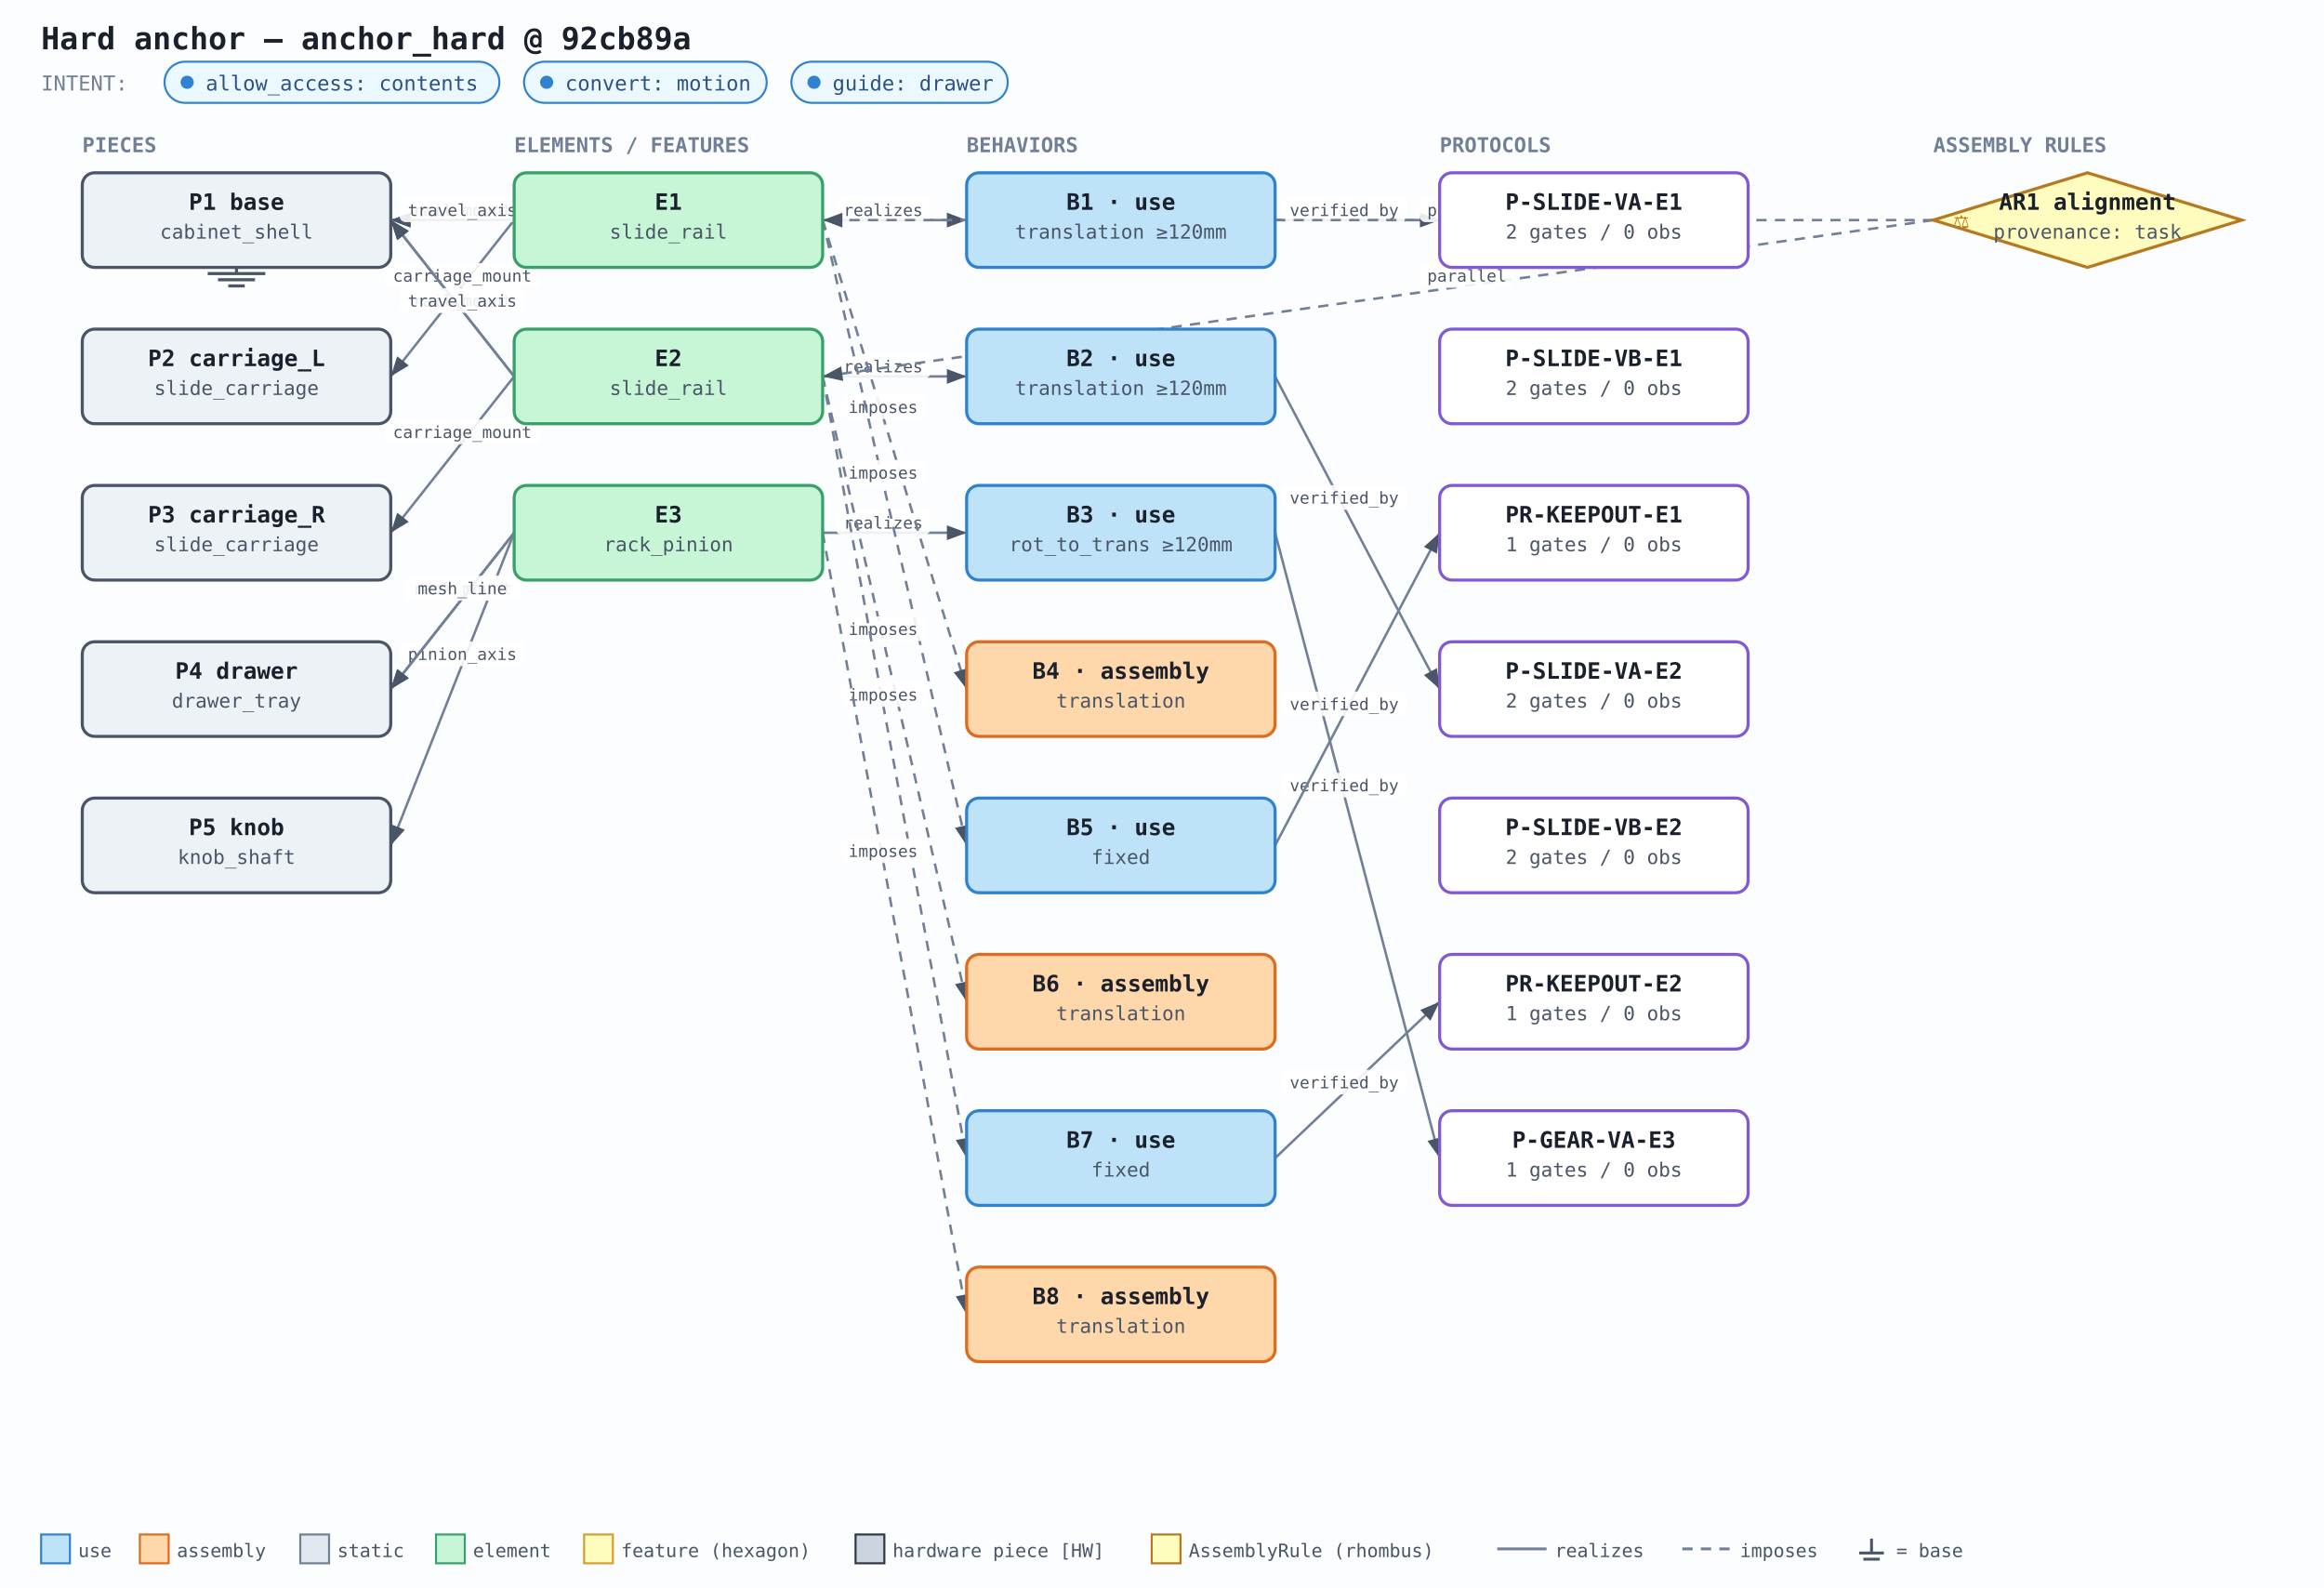
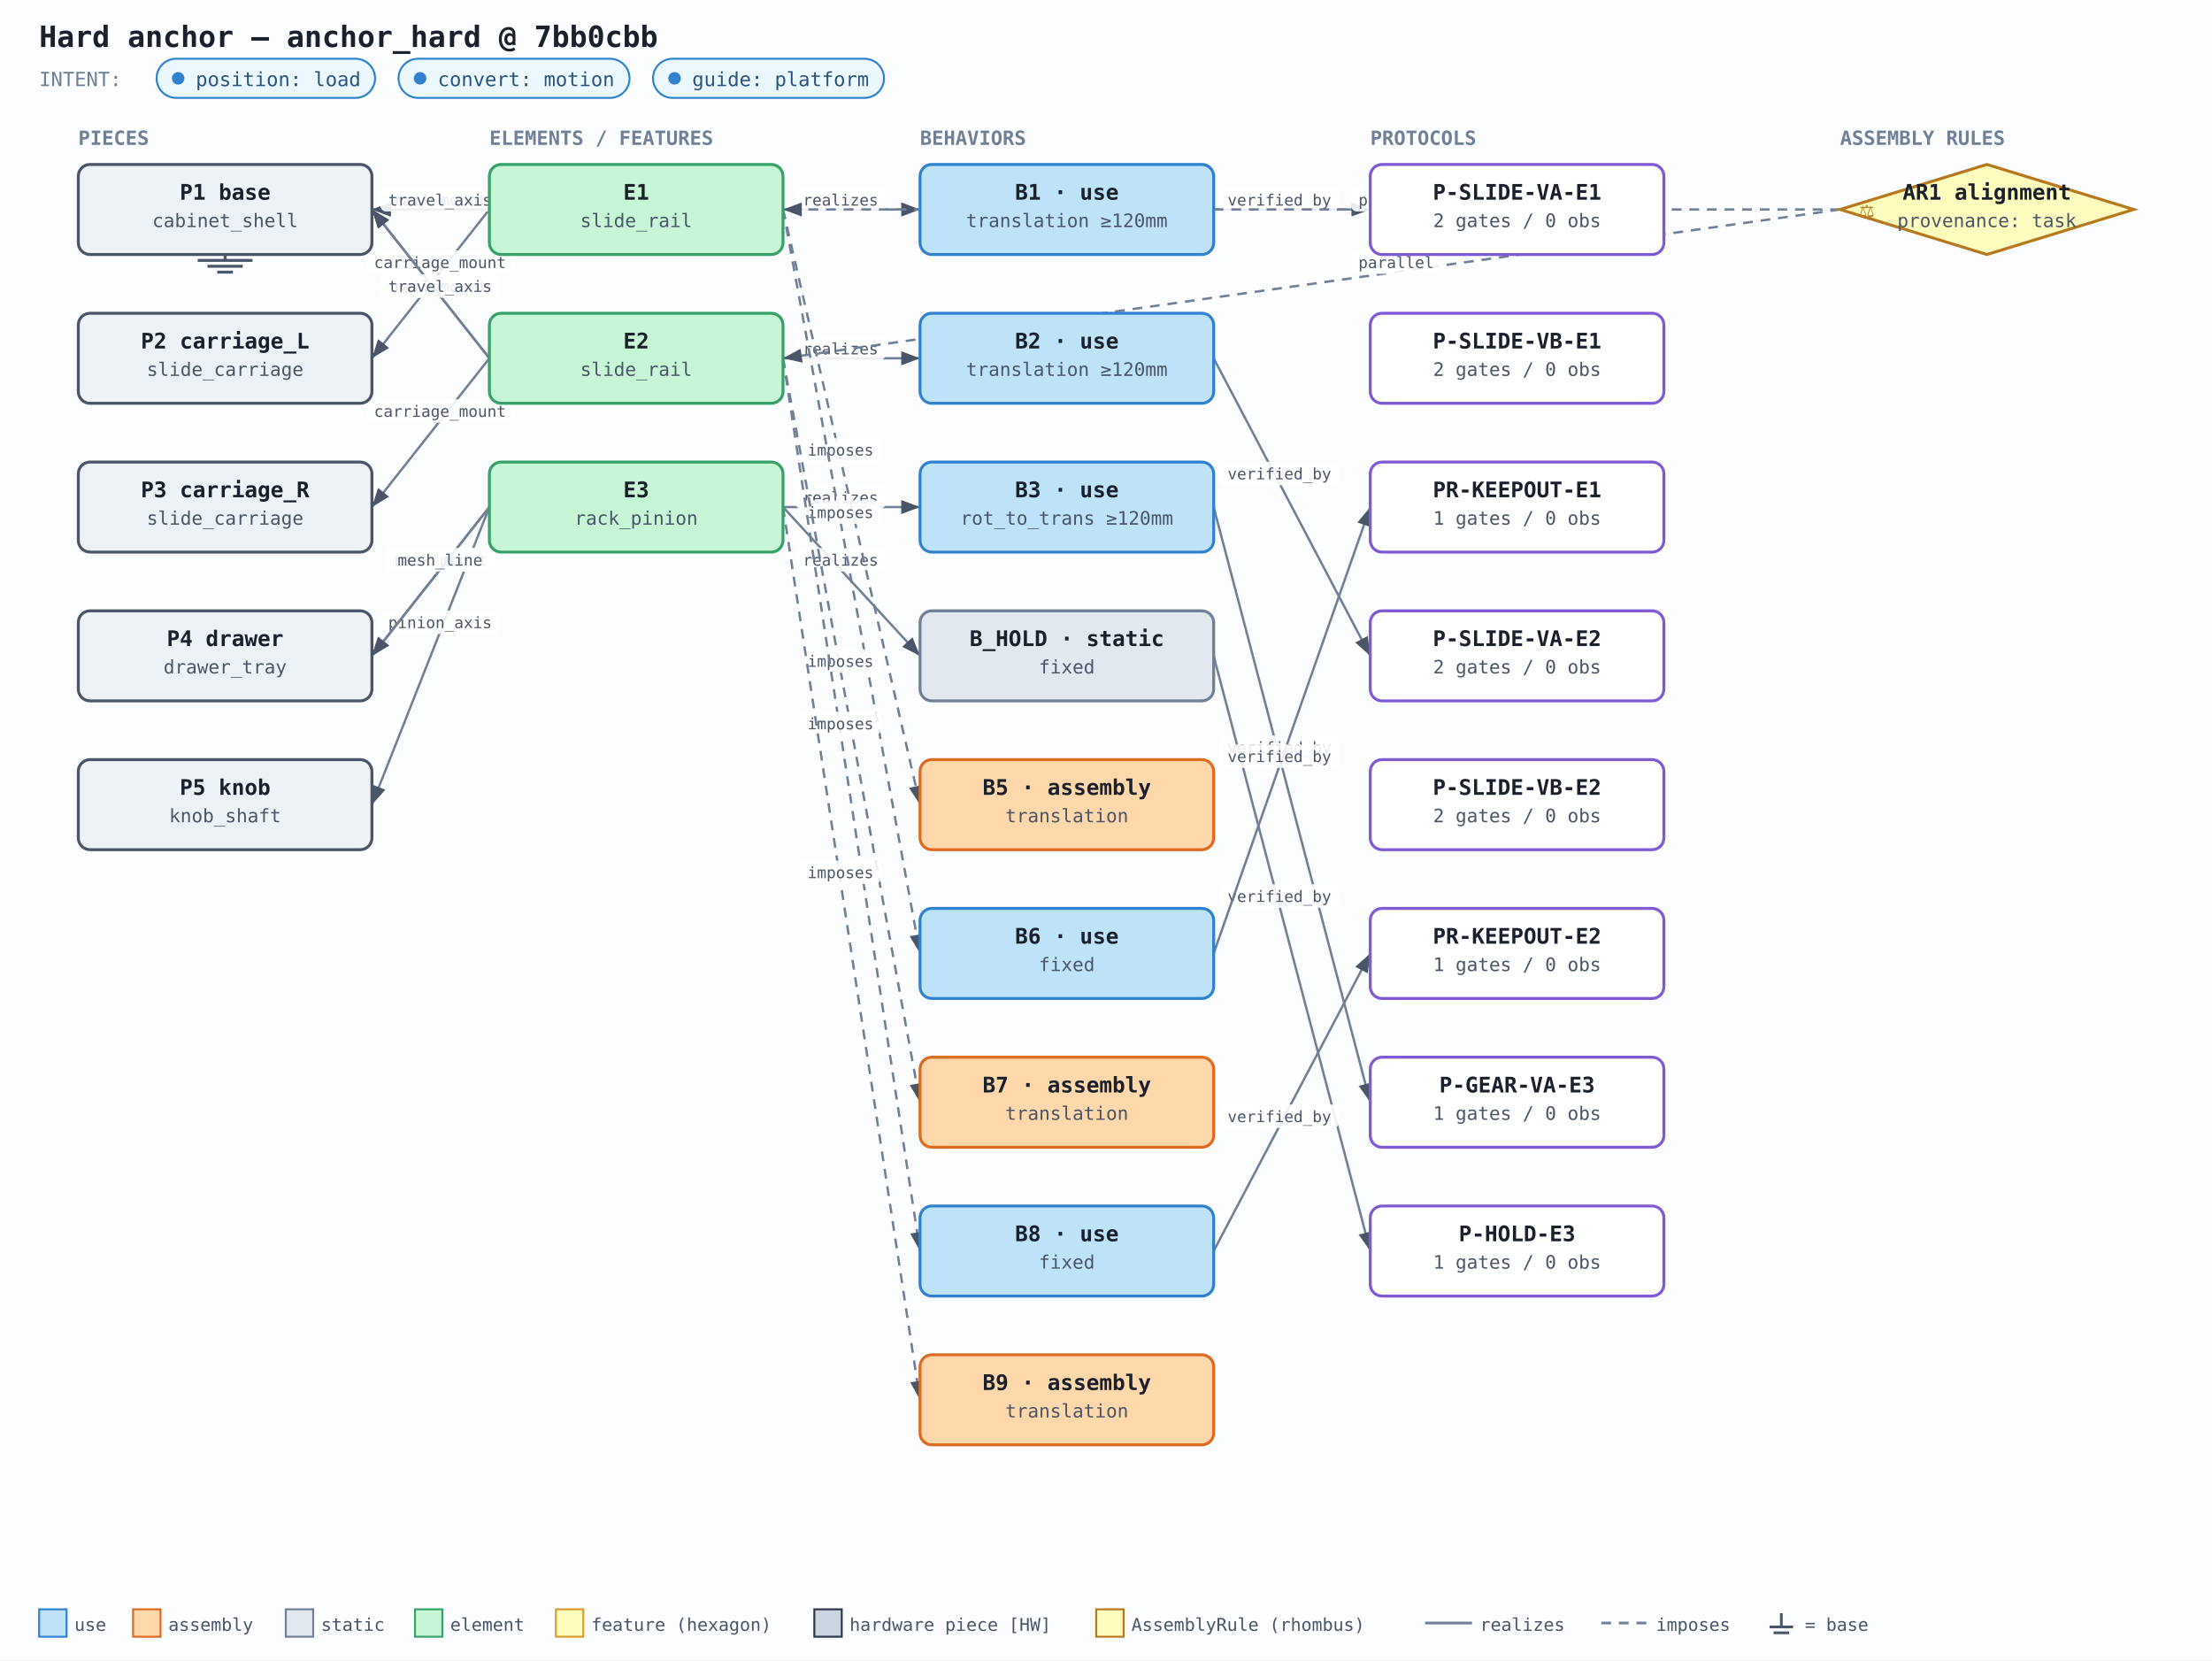
- <svg xmlns="http://www.w3.org/2000/svg" width="1130" height="772" font-family="monospace" viewBox="0 0 1130 772">
-   <rect width="1130" height="772" fill="#fbfdff" />
+ <svg xmlns="http://www.w3.org/2000/svg" width="1130" height="848" font-family="monospace" viewBox="0 0 1130 848">
+   <rect width="1130" height="848" fill="#fbfdff" />
  <defs>
    <marker id="arw" markerWidth="9" markerHeight="9" refX="8" refY="3" orient="auto">
      <path d="M0,0 L8,3 L0,6 Z" fill="#4a5568" />
    </marker>
    <marker id="arwN" markerWidth="9" markerHeight="9" refX="8" refY="3" orient="auto">
      <path d="M0,0 L8,3 L0,6 Z" fill="#e53e3e" />
    </marker>
  </defs>
-   <text x="20" y="24" font-size="15" font-weight="bold" fill="#1a202c">Hard anchor — anchor_hard @ 92cb89a</text>
+   <text x="20" y="24" font-size="15" font-weight="bold" fill="#1a202c">Hard anchor — anchor_hard @ 7bb0cbb</text>
  <text x="40" y="74" font-size="10" font-weight="bold" fill="#718096">PIECES</text>
  <text x="250" y="74" font-size="10" font-weight="bold" fill="#718096">ELEMENTS / FEATURES</text>
  <text x="470" y="74" font-size="10" font-weight="bold" fill="#718096">BEHAVIORS</text>
  <text x="700" y="74" font-size="10" font-weight="bold" fill="#718096">PROTOCOLS</text>
  <text x="940" y="74" font-size="10" font-weight="bold" fill="#718096">ASSEMBLY RULES</text>
  <text x="20" y="44" font-size="10" fill="#718096">INTENT:</text>
-   <rect x="80" y="30" width="162.8" height="20" rx="10" fill="#ebf8ff" stroke="#3182ce" />
+   <rect x="80" y="30" width="111.6" height="20" rx="10" fill="#ebf8ff" stroke="#3182ce" />
  <circle cx="91" cy="40" r="3.2" fill="#3182ce" />
-   <text x="100" y="44" font-size="10" fill="#2c5282">allow_access: contents</text>
-   <rect x="254.8" y="30" width="118.0" height="20" rx="10" fill="#ebf8ff" stroke="#3182ce" />
-   <circle cx="265.8" cy="40" r="3.2" fill="#3182ce" />
-   <text x="274.8" y="44" font-size="10" fill="#2c5282">convert: motion</text>
-   <rect x="384.8" y="30" width="105.2" height="20" rx="10" fill="#ebf8ff" stroke="#3182ce" />
-   <circle cx="395.8" cy="40" r="3.2" fill="#3182ce" />
-   <text x="404.8" y="44" font-size="10" fill="#2c5282">guide: drawer</text>
+   <text x="100" y="44" font-size="10" fill="#2c5282">position: load</text>
+   <rect x="203.6" y="30" width="118.0" height="20" rx="10" fill="#ebf8ff" stroke="#3182ce" />
+   <circle cx="214.6" cy="40" r="3.2" fill="#3182ce" />
+   <text x="223.6" y="44" font-size="10" fill="#2c5282">convert: motion</text>
+   <rect x="333.6" y="30" width="118.0" height="20" rx="10" fill="#ebf8ff" stroke="#3182ce" />
+   <circle cx="344.6" cy="40" r="3.2" fill="#3182ce" />
+   <text x="353.6" y="44" font-size="10" fill="#2c5282">guide: platform</text>
  <line x1="400" y1="107.0" x2="470" y2="107.0" stroke="#718096" stroke-width="1.2" marker-end="url(#arw)" />
  <rect x="406.4" y="96.0" width="46.0" height="12" rx="3" fill="#ffffff" fill-opacity="0.88" />
  <text x="429.4" y="105.0" font-size="8" fill="#4a5568" text-anchor="middle">realizes</text>
  <line x1="620" y1="107.0" x2="700" y2="107.0" stroke="#718096" stroke-width="1.2" marker-end="url(#arw)" />
  <rect x="623.1" y="96.0" width="61.0" height="12" rx="3" fill="#ffffff" fill-opacity="0.88" />
  <text x="653.6" y="105.0" font-size="8" fill="#4a5568" text-anchor="middle">verified_by</text>
  <line x1="400" y1="183.0" x2="470" y2="183.0" stroke="#718096" stroke-width="1.2" marker-end="url(#arw)" />
  <rect x="406.4" y="172.0" width="46.0" height="12" rx="3" fill="#ffffff" fill-opacity="0.88" />
  <text x="429.4" y="181.0" font-size="8" fill="#4a5568" text-anchor="middle">realizes</text>
  <line x1="620" y1="183.0" x2="700" y2="335.0" stroke="#718096" stroke-width="1.2" marker-end="url(#arw)" />
  <rect x="623.1" y="235.84" width="61.0" height="12" rx="3" fill="#ffffff" fill-opacity="0.88" />
  <text x="653.6" y="244.84" font-size="8" fill="#4a5568" text-anchor="middle">verified_by</text>
  <line x1="400" y1="259.0" x2="470" y2="259.0" stroke="#718096" stroke-width="1.2" marker-end="url(#arw)" />
  <rect x="406.4" y="248.0" width="46.0" height="12" rx="3" fill="#ffffff" fill-opacity="0.88" />
  <text x="429.4" y="257.0" font-size="8" fill="#4a5568" text-anchor="middle">realizes</text>
  <line x1="620" y1="259.0" x2="700" y2="563.0" stroke="#718096" stroke-width="1.2" marker-end="url(#arw)" />
  <rect x="623.1" y="375.68" width="61.0" height="12" rx="3" fill="#ffffff" fill-opacity="0.88" />
  <text x="653.6" y="384.68" font-size="8" fill="#4a5568" text-anchor="middle">verified_by</text>
-   <line x1="400" y1="107.0" x2="470" y2="335.0" stroke="#718096" stroke-width="1.2" stroke-dasharray="5,4" marker-end="url(#arw)" />
-   <rect x="408.9" y="191.76" width="41.0" height="12" rx="3" fill="#ffffff" fill-opacity="0.88" />
-   <text x="429.4" y="200.76" font-size="8" fill="#4a5568" text-anchor="middle">imposes</text>
+   <line x1="400" y1="259.0" x2="470" y2="335.0" stroke="#718096" stroke-width="1.2" marker-end="url(#arw)" />
+   <rect x="406.4" y="279.92" width="46.0" height="12" rx="3" fill="#ffffff" fill-opacity="0.88" />
+   <text x="429.4" y="288.92" font-size="8" fill="#4a5568" text-anchor="middle">realizes</text>
+   <line x1="620" y1="335.0" x2="700" y2="639.0" stroke="#718096" stroke-width="1.2" marker-end="url(#arw)" />
+   <rect x="623.1" y="451.68" width="61.0" height="12" rx="3" fill="#ffffff" fill-opacity="0.88" />
+   <text x="653.6" y="460.68" font-size="8" fill="#4a5568" text-anchor="middle">verified_by</text>
  <line x1="400" y1="107.0" x2="470" y2="411.0" stroke="#718096" stroke-width="1.2" stroke-dasharray="5,4" marker-end="url(#arw)" />
  <rect x="408.9" y="223.68" width="41.0" height="12" rx="3" fill="#ffffff" fill-opacity="0.88" />
  <text x="429.4" y="232.68" font-size="8" fill="#4a5568" text-anchor="middle">imposes</text>
-   <line x1="620" y1="411.0" x2="700" y2="259.0" stroke="#718096" stroke-width="1.2" marker-end="url(#arw)" />
-   <rect x="623.1" y="336.16" width="61.0" height="12" rx="3" fill="#ffffff" fill-opacity="0.88" />
-   <text x="653.6" y="345.16" font-size="8" fill="#4a5568" text-anchor="middle">verified_by</text>
-   <line x1="400" y1="183.0" x2="470" y2="487.0" stroke="#718096" stroke-width="1.2" stroke-dasharray="5,4" marker-end="url(#arw)" />
-   <rect x="408.9" y="299.68" width="41.0" height="12" rx="3" fill="#ffffff" fill-opacity="0.88" />
-   <text x="429.4" y="308.68" font-size="8" fill="#4a5568" text-anchor="middle">imposes</text>
+   <line x1="400" y1="107.0" x2="470" y2="487.0" stroke="#718096" stroke-width="1.2" stroke-dasharray="5,4" marker-end="url(#arw)" />
+   <rect x="408.9" y="255.6" width="41.0" height="12" rx="3" fill="#ffffff" fill-opacity="0.88" />
+   <text x="429.4" y="264.6" font-size="8" fill="#4a5568" text-anchor="middle">imposes</text>
+   <line x1="620" y1="487.0" x2="700" y2="259.0" stroke="#718096" stroke-width="1.2" marker-end="url(#arw)" />
+   <rect x="623.1" y="380.24" width="61.0" height="12" rx="3" fill="#ffffff" fill-opacity="0.88" />
+   <text x="653.6" y="389.24" font-size="8" fill="#4a5568" text-anchor="middle">verified_by</text>
  <line x1="400" y1="183.0" x2="470" y2="563.0" stroke="#718096" stroke-width="1.2" stroke-dasharray="5,4" marker-end="url(#arw)" />
  <rect x="408.9" y="331.6" width="41.0" height="12" rx="3" fill="#ffffff" fill-opacity="0.88" />
  <text x="429.4" y="340.6" font-size="8" fill="#4a5568" text-anchor="middle">imposes</text>
-   <line x1="620" y1="563.0" x2="700" y2="487.0" stroke="#718096" stroke-width="1.2" marker-end="url(#arw)" />
-   <rect x="623.1" y="520.08" width="61.0" height="12" rx="3" fill="#ffffff" fill-opacity="0.88" />
-   <text x="653.6" y="529.08" font-size="8" fill="#4a5568" text-anchor="middle">verified_by</text>
-   <line x1="400" y1="259.0" x2="470" y2="639.0" stroke="#718096" stroke-width="1.2" stroke-dasharray="5,4" marker-end="url(#arw)" />
-   <rect x="408.9" y="407.6" width="41.0" height="12" rx="3" fill="#ffffff" fill-opacity="0.88" />
-   <text x="429.4" y="416.6" font-size="8" fill="#4a5568" text-anchor="middle">imposes</text>
+   <line x1="400" y1="183.0" x2="470" y2="639.0" stroke="#718096" stroke-width="1.2" stroke-dasharray="5,4" marker-end="url(#arw)" />
+   <rect x="408.9" y="363.52" width="41.0" height="12" rx="3" fill="#ffffff" fill-opacity="0.88" />
+   <text x="429.4" y="372.52" font-size="8" fill="#4a5568" text-anchor="middle">imposes</text>
+   <line x1="620" y1="639.0" x2="700" y2="487.0" stroke="#718096" stroke-width="1.2" marker-end="url(#arw)" />
+   <rect x="623.1" y="564.16" width="61.0" height="12" rx="3" fill="#ffffff" fill-opacity="0.88" />
+   <text x="653.6" y="573.16" font-size="8" fill="#4a5568" text-anchor="middle">verified_by</text>
+   <line x1="400" y1="259.0" x2="470" y2="715.0" stroke="#718096" stroke-width="1.2" stroke-dasharray="5,4" marker-end="url(#arw)" />
+   <rect x="408.9" y="439.52" width="41.0" height="12" rx="3" fill="#ffffff" fill-opacity="0.88" />
+   <text x="429.4" y="448.52" font-size="8" fill="#4a5568" text-anchor="middle">imposes</text>
  <line x1="250" y1="107.0" x2="190" y2="107.0" stroke="#718096" stroke-width="1.2" marker-end="url(#arw)" />
  <rect x="196.8" y="96.0" width="56.0" height="12" rx="3" fill="#ffffff" fill-opacity="0.88" />
  <text x="224.8" y="105.0" font-size="8" fill="#4a5568" text-anchor="middle">rail_mount</text>
  <line x1="250" y1="107.0" x2="190" y2="183.0" stroke="#718096" stroke-width="1.2" marker-end="url(#arw)" />
  <rect x="186.8" y="127.92" width="76.0" height="12" rx="3" fill="#ffffff" fill-opacity="0.88" />
  <text x="224.8" y="136.92" font-size="8" fill="#4a5568" text-anchor="middle">carriage_mount</text>
  <line x1="250" y1="107.0" x2="190" y2="107.0" stroke="#718096" stroke-width="1.2" marker-end="url(#arw)" />
  <rect x="194.3" y="96.0" width="61.0" height="12" rx="3" fill="#ffffff" fill-opacity="0.88" />
  <text x="224.8" y="105.0" font-size="8" fill="#4a5568" text-anchor="middle">travel_axis</text>
  <line x1="250" y1="183.0" x2="190" y2="107.0" stroke="#718096" stroke-width="1.2" marker-end="url(#arw)" />
  <rect x="196.8" y="140.08" width="56.0" height="12" rx="3" fill="#ffffff" fill-opacity="0.88" />
  <text x="224.8" y="149.08" font-size="8" fill="#4a5568" text-anchor="middle">rail_mount</text>
  <line x1="250" y1="183.0" x2="190" y2="259.0" stroke="#718096" stroke-width="1.2" marker-end="url(#arw)" />
  <rect x="186.8" y="203.92" width="76.0" height="12" rx="3" fill="#ffffff" fill-opacity="0.88" />
  <text x="224.8" y="212.92" font-size="8" fill="#4a5568" text-anchor="middle">carriage_mount</text>
  <line x1="250" y1="183.0" x2="190" y2="107.0" stroke="#718096" stroke-width="1.2" marker-end="url(#arw)" />
  <rect x="194.3" y="140.08" width="61.0" height="12" rx="3" fill="#ffffff" fill-opacity="0.88" />
  <text x="224.8" y="149.08" font-size="8" fill="#4a5568" text-anchor="middle">travel_axis</text>
  <line x1="250" y1="259.0" x2="190" y2="411.0" stroke="#718096" stroke-width="1.2" marker-end="url(#arw)" />
  <rect x="194.3" y="311.84" width="61.0" height="12" rx="3" fill="#ffffff" fill-opacity="0.88" />
  <text x="224.8" y="320.84" font-size="8" fill="#4a5568" text-anchor="middle">pinion_axis</text>
  <line x1="250" y1="259.0" x2="190" y2="335.0" stroke="#718096" stroke-width="1.2" marker-end="url(#arw)" />
  <rect x="196.8" y="279.92" width="56.0" height="12" rx="3" fill="#ffffff" fill-opacity="0.88" />
  <text x="224.8" y="288.92" font-size="8" fill="#4a5568" text-anchor="middle">rack_mount</text>
  <line x1="250" y1="259.0" x2="190" y2="335.0" stroke="#718096" stroke-width="1.2" marker-end="url(#arw)" />
  <rect x="199.3" y="279.92" width="51.0" height="12" rx="3" fill="#ffffff" fill-opacity="0.88" />
  <text x="224.8" y="288.92" font-size="8" fill="#4a5568" text-anchor="middle">mesh_line</text>
  <line x1="940" y1="107.0" x2="400" y2="107.0" stroke="#718096" stroke-width="1.2" stroke-dasharray="5,4" marker-end="url(#arw)" />
  <rect x="690.2" y="96.0" width="46.0" height="12" rx="3" fill="#ffffff" fill-opacity="0.88" />
  <text x="713.2" y="105.0" font-size="8" fill="#4a5568" text-anchor="middle">parallel</text>
  <line x1="940" y1="107.0" x2="400" y2="183.0" stroke="#718096" stroke-width="1.2" stroke-dasharray="5,4" marker-end="url(#arw)" />
  <rect x="690.2" y="127.92" width="46.0" height="12" rx="3" fill="#ffffff" fill-opacity="0.88" />
  <text x="713.2" y="136.92" font-size="8" fill="#4a5568" text-anchor="middle">parallel</text>
  <rect x="40" y="84" width="150" height="46" rx="6" fill="#edf2f7" stroke="#4a5568" stroke-width="1.5" />
  <text x="115.0" y="102" font-size="11" font-family="monospace" font-weight="bold" fill="#1a202c" text-anchor="middle">P1  base</text>
  <text x="115.0" y="116" font-size="9.5" font-family="monospace" font-weight="normal" fill="#4a5568" text-anchor="middle">cabinet_shell</text>
  <line x1="115.0" y1="130" x2="115.0" y2="133" stroke="#4a5568" stroke-width="1.5" />
  <line x1="101.0" y1="133" x2="129.0" y2="133" stroke="#4a5568" stroke-width="1.5" />
  <line x1="106.0" y1="136" x2="124.0" y2="136" stroke="#4a5568" stroke-width="1.5" />
  <line x1="111.0" y1="139" x2="119.0" y2="139" stroke="#4a5568" stroke-width="1.5" />
  <rect x="40" y="160" width="150" height="46" rx="6" fill="#edf2f7" stroke="#4a5568" stroke-width="1.5" />
  <text x="115.0" y="178" font-size="11" font-family="monospace" font-weight="bold" fill="#1a202c" text-anchor="middle">P2  carriage_L</text>
  <text x="115.0" y="192" font-size="9.5" font-family="monospace" font-weight="normal" fill="#4a5568" text-anchor="middle">slide_carriage</text>
  <rect x="40" y="236" width="150" height="46" rx="6" fill="#edf2f7" stroke="#4a5568" stroke-width="1.5" />
  <text x="115.0" y="254" font-size="11" font-family="monospace" font-weight="bold" fill="#1a202c" text-anchor="middle">P3  carriage_R</text>
  <text x="115.0" y="268" font-size="9.5" font-family="monospace" font-weight="normal" fill="#4a5568" text-anchor="middle">slide_carriage</text>
  <rect x="40" y="312" width="150" height="46" rx="6" fill="#edf2f7" stroke="#4a5568" stroke-width="1.5" />
  <text x="115.0" y="330" font-size="11" font-family="monospace" font-weight="bold" fill="#1a202c" text-anchor="middle">P4  drawer</text>
  <text x="115.0" y="344" font-size="9.5" font-family="monospace" font-weight="normal" fill="#4a5568" text-anchor="middle">drawer_tray</text>
  <rect x="40" y="388" width="150" height="46" rx="6" fill="#edf2f7" stroke="#4a5568" stroke-width="1.5" />
  <text x="115.0" y="406" font-size="11" font-family="monospace" font-weight="bold" fill="#1a202c" text-anchor="middle">P5  knob</text>
  <text x="115.0" y="420" font-size="9.5" font-family="monospace" font-weight="normal" fill="#4a5568" text-anchor="middle">knob_shaft</text>
  <rect x="250" y="84" width="150" height="46" rx="6" fill="#c6f6d5" stroke="#38a169" stroke-width="1.5" />
  <text x="325.0" y="102" font-size="11" font-family="monospace" font-weight="bold" fill="#1a202c" text-anchor="middle">E1</text>
  <text x="325.0" y="116" font-size="9.5" font-family="monospace" font-weight="normal" fill="#4a5568" text-anchor="middle">slide_rail</text>
  <rect x="250" y="160" width="150" height="46" rx="6" fill="#c6f6d5" stroke="#38a169" stroke-width="1.5" />
  <text x="325.0" y="178" font-size="11" font-family="monospace" font-weight="bold" fill="#1a202c" text-anchor="middle">E2</text>
  <text x="325.0" y="192" font-size="9.5" font-family="monospace" font-weight="normal" fill="#4a5568" text-anchor="middle">slide_rail</text>
  <rect x="250" y="236" width="150" height="46" rx="6" fill="#c6f6d5" stroke="#38a169" stroke-width="1.5" />
  <text x="325.0" y="254" font-size="11" font-family="monospace" font-weight="bold" fill="#1a202c" text-anchor="middle">E3</text>
  <text x="325.0" y="268" font-size="9.5" font-family="monospace" font-weight="normal" fill="#4a5568" text-anchor="middle">rack_pinion</text>
  <rect x="470" y="84" width="150" height="46" rx="6" fill="#bee3f8" stroke="#3182ce" stroke-width="1.5" />
  <text x="545.0" y="102" font-size="11" font-family="monospace" font-weight="bold" fill="#1a202c" text-anchor="middle">B1 · use</text>
  <text x="545.0" y="116" font-size="9.5" font-family="monospace" font-weight="normal" fill="#4a5568" text-anchor="middle">translation ≥120mm</text>
  <rect x="470" y="160" width="150" height="46" rx="6" fill="#bee3f8" stroke="#3182ce" stroke-width="1.5" />
  <text x="545.0" y="178" font-size="11" font-family="monospace" font-weight="bold" fill="#1a202c" text-anchor="middle">B2 · use</text>
  <text x="545.0" y="192" font-size="9.5" font-family="monospace" font-weight="normal" fill="#4a5568" text-anchor="middle">translation ≥120mm</text>
  <rect x="470" y="236" width="150" height="46" rx="6" fill="#bee3f8" stroke="#3182ce" stroke-width="1.5" />
  <text x="545.0" y="254" font-size="11" font-family="monospace" font-weight="bold" fill="#1a202c" text-anchor="middle">B3 · use</text>
  <text x="545.0" y="268" font-size="9.5" font-family="monospace" font-weight="normal" fill="#4a5568" text-anchor="middle">rot_to_trans ≥120mm</text>
-   <rect x="470" y="312" width="150" height="46" rx="6" fill="#fed7aa" stroke="#dd6b20" stroke-width="1.5" />
-   <text x="545.0" y="330" font-size="11" font-family="monospace" font-weight="bold" fill="#1a202c" text-anchor="middle">B4 · assembly</text>
-   <text x="545.0" y="344" font-size="9.5" font-family="monospace" font-weight="normal" fill="#4a5568" text-anchor="middle">translation</text>
-   <rect x="470" y="388" width="150" height="46" rx="6" fill="#bee3f8" stroke="#3182ce" stroke-width="1.5" />
-   <text x="545.0" y="406" font-size="11" font-family="monospace" font-weight="bold" fill="#1a202c" text-anchor="middle">B5 · use</text>
-   <text x="545.0" y="420" font-size="9.5" font-family="monospace" font-weight="normal" fill="#4a5568" text-anchor="middle">fixed</text>
-   <rect x="470" y="464" width="150" height="46" rx="6" fill="#fed7aa" stroke="#dd6b20" stroke-width="1.5" />
-   <text x="545.0" y="482" font-size="11" font-family="monospace" font-weight="bold" fill="#1a202c" text-anchor="middle">B6 · assembly</text>
-   <text x="545.0" y="496" font-size="9.5" font-family="monospace" font-weight="normal" fill="#4a5568" text-anchor="middle">translation</text>
-   <rect x="470" y="540" width="150" height="46" rx="6" fill="#bee3f8" stroke="#3182ce" stroke-width="1.5" />
-   <text x="545.0" y="558" font-size="11" font-family="monospace" font-weight="bold" fill="#1a202c" text-anchor="middle">B7 · use</text>
-   <text x="545.0" y="572" font-size="9.5" font-family="monospace" font-weight="normal" fill="#4a5568" text-anchor="middle">fixed</text>
-   <rect x="470" y="616" width="150" height="46" rx="6" fill="#fed7aa" stroke="#dd6b20" stroke-width="1.5" />
-   <text x="545.0" y="634" font-size="11" font-family="monospace" font-weight="bold" fill="#1a202c" text-anchor="middle">B8 · assembly</text>
-   <text x="545.0" y="648" font-size="9.5" font-family="monospace" font-weight="normal" fill="#4a5568" text-anchor="middle">translation</text>
+   <rect x="470" y="312" width="150" height="46" rx="6" fill="#e2e8f0" stroke="#718096" stroke-width="1.5" />
+   <text x="545.0" y="330" font-size="11" font-family="monospace" font-weight="bold" fill="#1a202c" text-anchor="middle">B_HOLD · static</text>
+   <text x="545.0" y="344" font-size="9.5" font-family="monospace" font-weight="normal" fill="#4a5568" text-anchor="middle">fixed</text>
+   <rect x="470" y="388" width="150" height="46" rx="6" fill="#fed7aa" stroke="#dd6b20" stroke-width="1.5" />
+   <text x="545.0" y="406" font-size="11" font-family="monospace" font-weight="bold" fill="#1a202c" text-anchor="middle">B5 · assembly</text>
+   <text x="545.0" y="420" font-size="9.5" font-family="monospace" font-weight="normal" fill="#4a5568" text-anchor="middle">translation</text>
+   <rect x="470" y="464" width="150" height="46" rx="6" fill="#bee3f8" stroke="#3182ce" stroke-width="1.5" />
+   <text x="545.0" y="482" font-size="11" font-family="monospace" font-weight="bold" fill="#1a202c" text-anchor="middle">B6 · use</text>
+   <text x="545.0" y="496" font-size="9.5" font-family="monospace" font-weight="normal" fill="#4a5568" text-anchor="middle">fixed</text>
+   <rect x="470" y="540" width="150" height="46" rx="6" fill="#fed7aa" stroke="#dd6b20" stroke-width="1.5" />
+   <text x="545.0" y="558" font-size="11" font-family="monospace" font-weight="bold" fill="#1a202c" text-anchor="middle">B7 · assembly</text>
+   <text x="545.0" y="572" font-size="9.5" font-family="monospace" font-weight="normal" fill="#4a5568" text-anchor="middle">translation</text>
+   <rect x="470" y="616" width="150" height="46" rx="6" fill="#bee3f8" stroke="#3182ce" stroke-width="1.5" />
+   <text x="545.0" y="634" font-size="11" font-family="monospace" font-weight="bold" fill="#1a202c" text-anchor="middle">B8 · use</text>
+   <text x="545.0" y="648" font-size="9.5" font-family="monospace" font-weight="normal" fill="#4a5568" text-anchor="middle">fixed</text>
+   <rect x="470" y="692" width="150" height="46" rx="6" fill="#fed7aa" stroke="#dd6b20" stroke-width="1.5" />
+   <text x="545.0" y="710" font-size="11" font-family="monospace" font-weight="bold" fill="#1a202c" text-anchor="middle">B9 · assembly</text>
+   <text x="545.0" y="724" font-size="9.5" font-family="monospace" font-weight="normal" fill="#4a5568" text-anchor="middle">translation</text>
  <rect x="700" y="84" width="150" height="46" rx="6" fill="#ffffff" stroke="#805ad5" stroke-width="1.5" />
  <text x="775.0" y="102" font-size="11" font-family="monospace" font-weight="bold" fill="#1a202c" text-anchor="middle">P-SLIDE-VA-E1</text>
  <text x="775.0" y="116" font-size="9.5" font-family="monospace" font-weight="normal" fill="#4a5568" text-anchor="middle">2 gates / 0 obs</text>
  <rect x="700" y="160" width="150" height="46" rx="6" fill="#ffffff" stroke="#805ad5" stroke-width="1.5" />
  <text x="775.0" y="178" font-size="11" font-family="monospace" font-weight="bold" fill="#1a202c" text-anchor="middle">P-SLIDE-VB-E1</text>
  <text x="775.0" y="192" font-size="9.5" font-family="monospace" font-weight="normal" fill="#4a5568" text-anchor="middle">2 gates / 0 obs</text>
  <rect x="700" y="236" width="150" height="46" rx="6" fill="#ffffff" stroke="#805ad5" stroke-width="1.5" />
  <text x="775.0" y="254" font-size="11" font-family="monospace" font-weight="bold" fill="#1a202c" text-anchor="middle">PR-KEEPOUT-E1</text>
  <text x="775.0" y="268" font-size="9.5" font-family="monospace" font-weight="normal" fill="#4a5568" text-anchor="middle">1 gates / 0 obs</text>
  <rect x="700" y="312" width="150" height="46" rx="6" fill="#ffffff" stroke="#805ad5" stroke-width="1.5" />
  <text x="775.0" y="330" font-size="11" font-family="monospace" font-weight="bold" fill="#1a202c" text-anchor="middle">P-SLIDE-VA-E2</text>
  <text x="775.0" y="344" font-size="9.5" font-family="monospace" font-weight="normal" fill="#4a5568" text-anchor="middle">2 gates / 0 obs</text>
  <rect x="700" y="388" width="150" height="46" rx="6" fill="#ffffff" stroke="#805ad5" stroke-width="1.5" />
  <text x="775.0" y="406" font-size="11" font-family="monospace" font-weight="bold" fill="#1a202c" text-anchor="middle">P-SLIDE-VB-E2</text>
  <text x="775.0" y="420" font-size="9.5" font-family="monospace" font-weight="normal" fill="#4a5568" text-anchor="middle">2 gates / 0 obs</text>
  <rect x="700" y="464" width="150" height="46" rx="6" fill="#ffffff" stroke="#805ad5" stroke-width="1.5" />
  <text x="775.0" y="482" font-size="11" font-family="monospace" font-weight="bold" fill="#1a202c" text-anchor="middle">PR-KEEPOUT-E2</text>
  <text x="775.0" y="496" font-size="9.5" font-family="monospace" font-weight="normal" fill="#4a5568" text-anchor="middle">1 gates / 0 obs</text>
  <rect x="700" y="540" width="150" height="46" rx="6" fill="#ffffff" stroke="#805ad5" stroke-width="1.5" />
  <text x="775.0" y="558" font-size="11" font-family="monospace" font-weight="bold" fill="#1a202c" text-anchor="middle">P-GEAR-VA-E3</text>
  <text x="775.0" y="572" font-size="9.5" font-family="monospace" font-weight="normal" fill="#4a5568" text-anchor="middle">1 gates / 0 obs</text>
+   <rect x="700" y="616" width="150" height="46" rx="6" fill="#ffffff" stroke="#805ad5" stroke-width="1.5" />
+   <text x="775.0" y="634" font-size="11" font-family="monospace" font-weight="bold" fill="#1a202c" text-anchor="middle">P-HOLD-E3</text>
+   <text x="775.0" y="648" font-size="9.5" font-family="monospace" font-weight="normal" fill="#4a5568" text-anchor="middle">1 gates / 0 obs</text>
  <polygon points="940,107.0 1015.0,84 1090,107.0 1015.0,130" fill="#fefcbf" stroke="#b7791f" stroke-width="1.5" />
  <text x="950" y="111.0" font-size="12" fill="#b7791f">⚖</text>
  <text x="1015.0" y="102" font-size="11" font-family="monospace" font-weight="bold" fill="#1a202c" text-anchor="middle">AR1  alignment</text>
  <text x="1015.0" y="116" font-size="9.5" font-family="monospace" font-weight="normal" fill="#4a5568" text-anchor="middle">provenance: task</text>
-   <rect x="20" y="746" width="14" height="14" fill="#bee3f8" stroke="#3182ce" />
-   <text x="38" y="757" font-size="9" fill="#4a5568">use</text>
-   <rect x="68.0" y="746" width="14" height="14" fill="#fed7aa" stroke="#dd6b20" />
-   <text x="86.0" y="757" font-size="9" fill="#4a5568">assembly</text>
-   <rect x="146.0" y="746" width="14" height="14" fill="#e2e8f0" stroke="#718096" />
-   <text x="164.0" y="757" font-size="9" fill="#4a5568">static</text>
-   <rect x="212.0" y="746" width="14" height="14" fill="#c6f6d5" stroke="#38a169" />
-   <text x="230.0" y="757" font-size="9" fill="#4a5568">element</text>
-   <rect x="284.0" y="746" width="14" height="14" fill="#fefcbf" stroke="#d69e2e" />
-   <text x="302.0" y="757" font-size="9" fill="#4a5568">feature (hexagon)</text>
-   <rect x="416.0" y="746" width="14" height="14" fill="#cbd5e0" stroke="#2d3748" />
-   <text x="434.0" y="757" font-size="9" fill="#4a5568">hardware piece [HW]</text>
-   <rect x="560.0" y="746" width="14" height="14" fill="#fefcbf" stroke="#b7791f" />
-   <text x="578.0" y="757" font-size="9" fill="#4a5568">AssemblyRule (rhombus)</text>
-   <line x1="728.0" y1="753" x2="752.0" y2="753" stroke="#718096" stroke-width="1.4" />
-   <text x="756.0" y="757" font-size="9" fill="#4a5568">realizes</text>
-   <line x1="818.0" y1="753" x2="842.0" y2="753" stroke="#718096" stroke-width="1.4" stroke-dasharray="5,4" />
-   <text x="846.0" y="757" font-size="9" fill="#4a5568">imposes</text>
-   <line x1="910.0" y1="748" x2="910.0" y2="755" stroke="#4a5568" stroke-width="1.4" />
-   <line x1="904.0" y1="755" x2="916.0" y2="755" stroke="#4a5568" stroke-width="1.4" />
-   <line x1="906.0" y1="758" x2="914.0" y2="758" stroke="#4a5568" stroke-width="1.4" />
-   <text x="922.0" y="757" font-size="9" fill="#4a5568">= base</text>
+   <rect x="20" y="822" width="14" height="14" fill="#bee3f8" stroke="#3182ce" />
+   <text x="38" y="833" font-size="9" fill="#4a5568">use</text>
+   <rect x="68.0" y="822" width="14" height="14" fill="#fed7aa" stroke="#dd6b20" />
+   <text x="86.0" y="833" font-size="9" fill="#4a5568">assembly</text>
+   <rect x="146.0" y="822" width="14" height="14" fill="#e2e8f0" stroke="#718096" />
+   <text x="164.0" y="833" font-size="9" fill="#4a5568">static</text>
+   <rect x="212.0" y="822" width="14" height="14" fill="#c6f6d5" stroke="#38a169" />
+   <text x="230.0" y="833" font-size="9" fill="#4a5568">element</text>
+   <rect x="284.0" y="822" width="14" height="14" fill="#fefcbf" stroke="#d69e2e" />
+   <text x="302.0" y="833" font-size="9" fill="#4a5568">feature (hexagon)</text>
+   <rect x="416.0" y="822" width="14" height="14" fill="#cbd5e0" stroke="#2d3748" />
+   <text x="434.0" y="833" font-size="9" fill="#4a5568">hardware piece [HW]</text>
+   <rect x="560.0" y="822" width="14" height="14" fill="#fefcbf" stroke="#b7791f" />
+   <text x="578.0" y="833" font-size="9" fill="#4a5568">AssemblyRule (rhombus)</text>
+   <line x1="728.0" y1="829" x2="752.0" y2="829" stroke="#718096" stroke-width="1.4" />
+   <text x="756.0" y="833" font-size="9" fill="#4a5568">realizes</text>
+   <line x1="818.0" y1="829" x2="842.0" y2="829" stroke="#718096" stroke-width="1.4" stroke-dasharray="5,4" />
+   <text x="846.0" y="833" font-size="9" fill="#4a5568">imposes</text>
+   <line x1="910.0" y1="824" x2="910.0" y2="831" stroke="#4a5568" stroke-width="1.4" />
+   <line x1="904.0" y1="831" x2="916.0" y2="831" stroke="#4a5568" stroke-width="1.4" />
+   <line x1="906.0" y1="834" x2="914.0" y2="834" stroke="#4a5568" stroke-width="1.4" />
+   <text x="922.0" y="833" font-size="9" fill="#4a5568">= base</text>
</svg>
